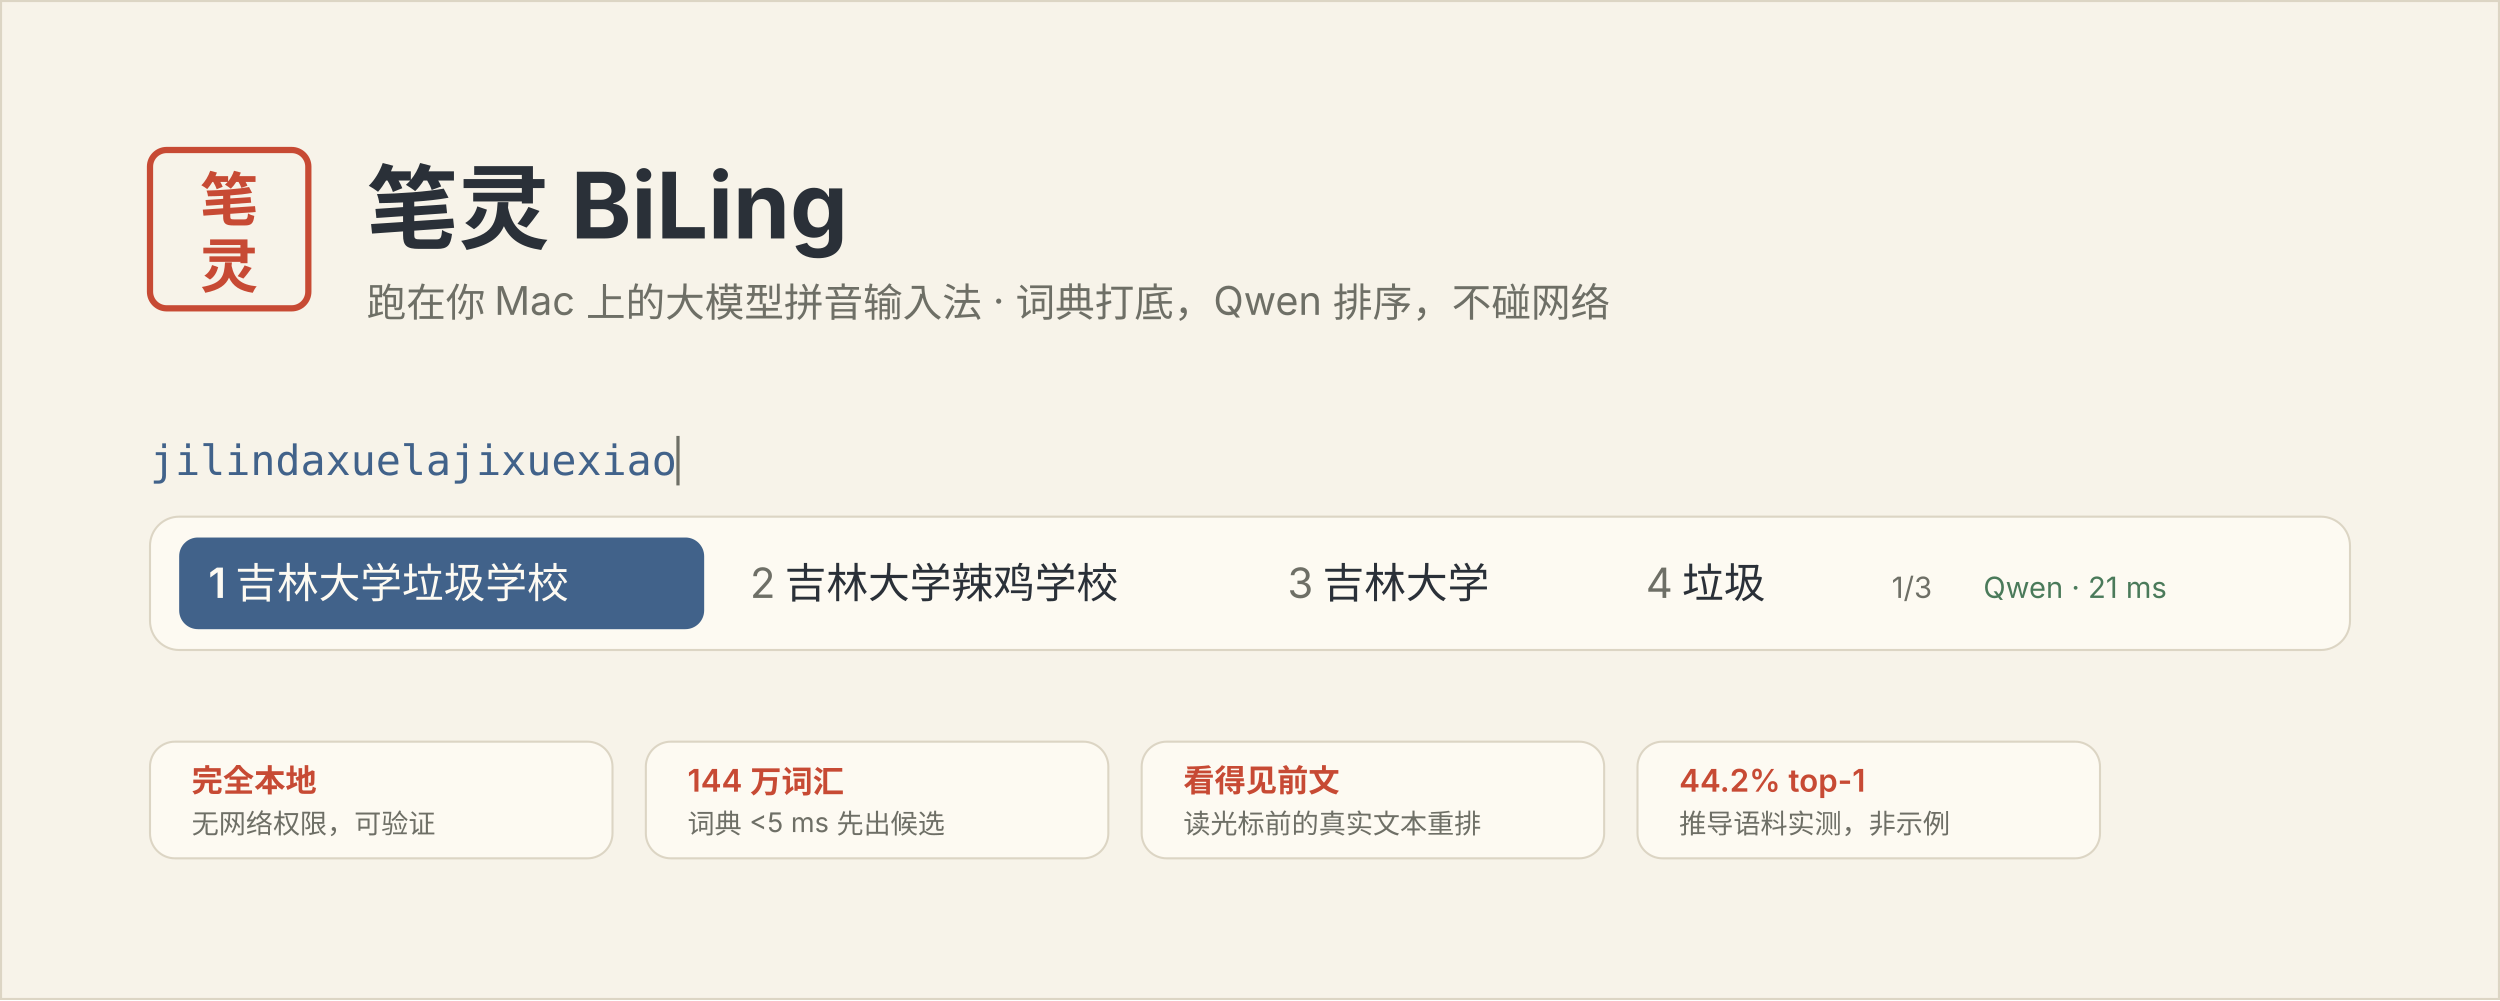
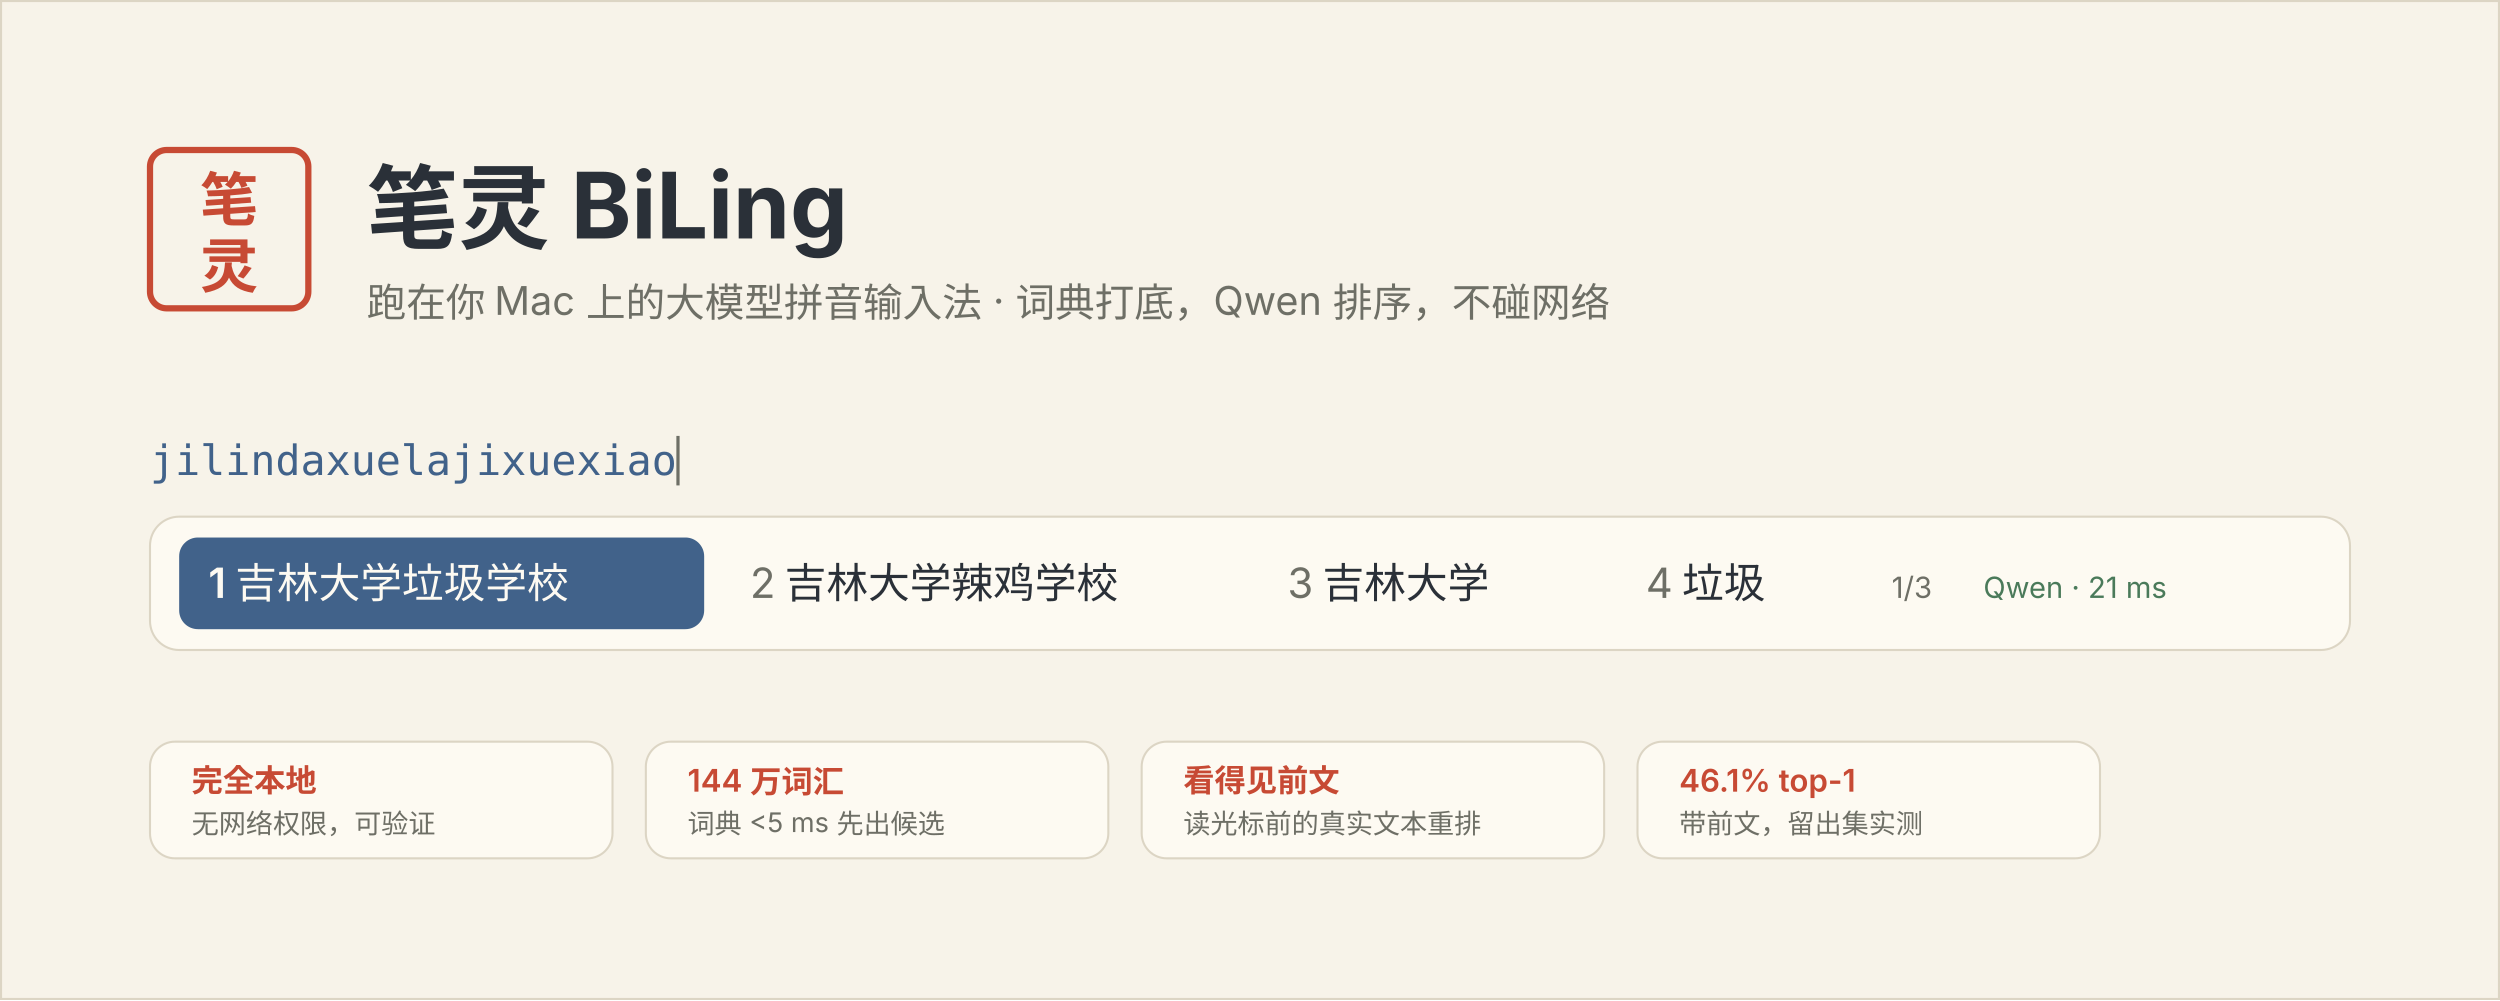
<svg xmlns="http://www.w3.org/2000/svg" width="1200" height="480" viewBox="0 0 1200 480" role="img" aria-labelledby="title description">
  <style>
    .sans { font-family: -apple-system, "PingFang SC", "Noto Sans SC", "Segoe UI", sans-serif; }
    .mono { font-family: "SF Mono", Menlo, Consolas, monospace; }
    .ink { fill: #2A3038; }
    .muted { fill: #6E6F66; }
    .verm { fill: #C74A34; }
    .indigo { fill: #41628A; }
  </style>
  <rect width="1200" height="480" fill="#F7F3E9" />
  <rect x="0.5" y="0.5" width="1199" height="479" fill="none" stroke="#DCD5C4" />
  <rect x="72" y="72" width="76" height="76" rx="8" fill="none" stroke="#C74A34" stroke-width="3" />
  <text x="110" y="106" text-anchor="middle" class="sans verm" font-size="28" font-weight="700">笔</text>
  <text x="110" y="138" text-anchor="middle" class="sans verm" font-size="28" font-weight="700">灵</text>
  <text x="176" y="116" class="sans ink" font-size="44" font-weight="700">笔灵 BiLing</text>
  <text x="176" y="152" class="sans muted" font-size="19">跑在你 Mac 上的大模型拼音输入法 · 词典打底，Qwen 排序，不碰网络</text>
  <text x="72" y="228" class="mono indigo" font-size="20">jilindaxuelajixuexiao<tspan class="muted">▏</tspan>
  </text>
  <rect x="72" y="248" width="1056" height="64" rx="14" fill="#FDFAF2" stroke="#DCD5C4" />
  <rect x="86" y="258" width="252" height="44" rx="9" fill="#41628A" />
  <text x="100" y="287" class="sans" font-size="20" fill="#FDFAF2">
    <tspan font-weight="600">1</tspan>  吉林大学垃圾学校</text>
  <text x="360" y="287" class="sans ink" font-size="20">
    <tspan class="muted">2</tspan>  吉林大学辣鸡学校</text>
  <text x="618" y="287" class="sans ink" font-size="20">
    <tspan class="muted">3</tspan>  吉林大学</text>
  <text x="790" y="287" class="sans ink" font-size="20">
    <tspan class="muted">4</tspan>  垃圾</text>
  <text x="908" y="287" class="sans muted" font-size="14">1/3</text>
  <text x="952" y="287" class="sans" font-size="14" fill="#4A7A5A">Qwen · 21 ms</text>
  <g class="sans">
    <rect x="72" y="356" width="222" height="56" rx="12" fill="#FDFAF2" stroke="#DCD5C4" />
    <text x="92" y="380" class="verm" font-size="15" font-weight="600">完全本地</text>
    <text x="92" y="400" class="muted" font-size="13">无网络权限，可验证</text>
    <rect x="310" y="356" width="222" height="56" rx="12" fill="#FDFAF2" stroke="#DCD5C4" />
    <text x="330" y="380" class="verm" font-size="15" font-weight="600">144 万词汇</text>
    <text x="330" y="400" class="muted" font-size="13">词典 &lt;5 ms 先出候选</text>
    <rect x="548" y="356" width="222" height="56" rx="12" fill="#FDFAF2" stroke="#DCD5C4" />
    <text x="568" y="380" class="verm" font-size="15" font-weight="600">看得见前文</text>
    <text x="568" y="400" class="muted" font-size="13">读光标前的真实文本重排</text>
    <rect x="786" y="356" width="222" height="56" rx="12" fill="#FDFAF2" stroke="#DCD5C4" />
-     <text x="806" y="380" class="verm" font-size="15" font-weight="600">44.2% top-1</text>
-     <text x="806" y="400" class="muted" font-size="13">推导语料实测，非示例</text>
+     <text x="806" y="380" class="verm" font-size="15" font-weight="600">46.1% top-1</text>
+     <text x="806" y="400" class="muted" font-size="13">带前文，留出集实测</text>
  </g>
</svg>
